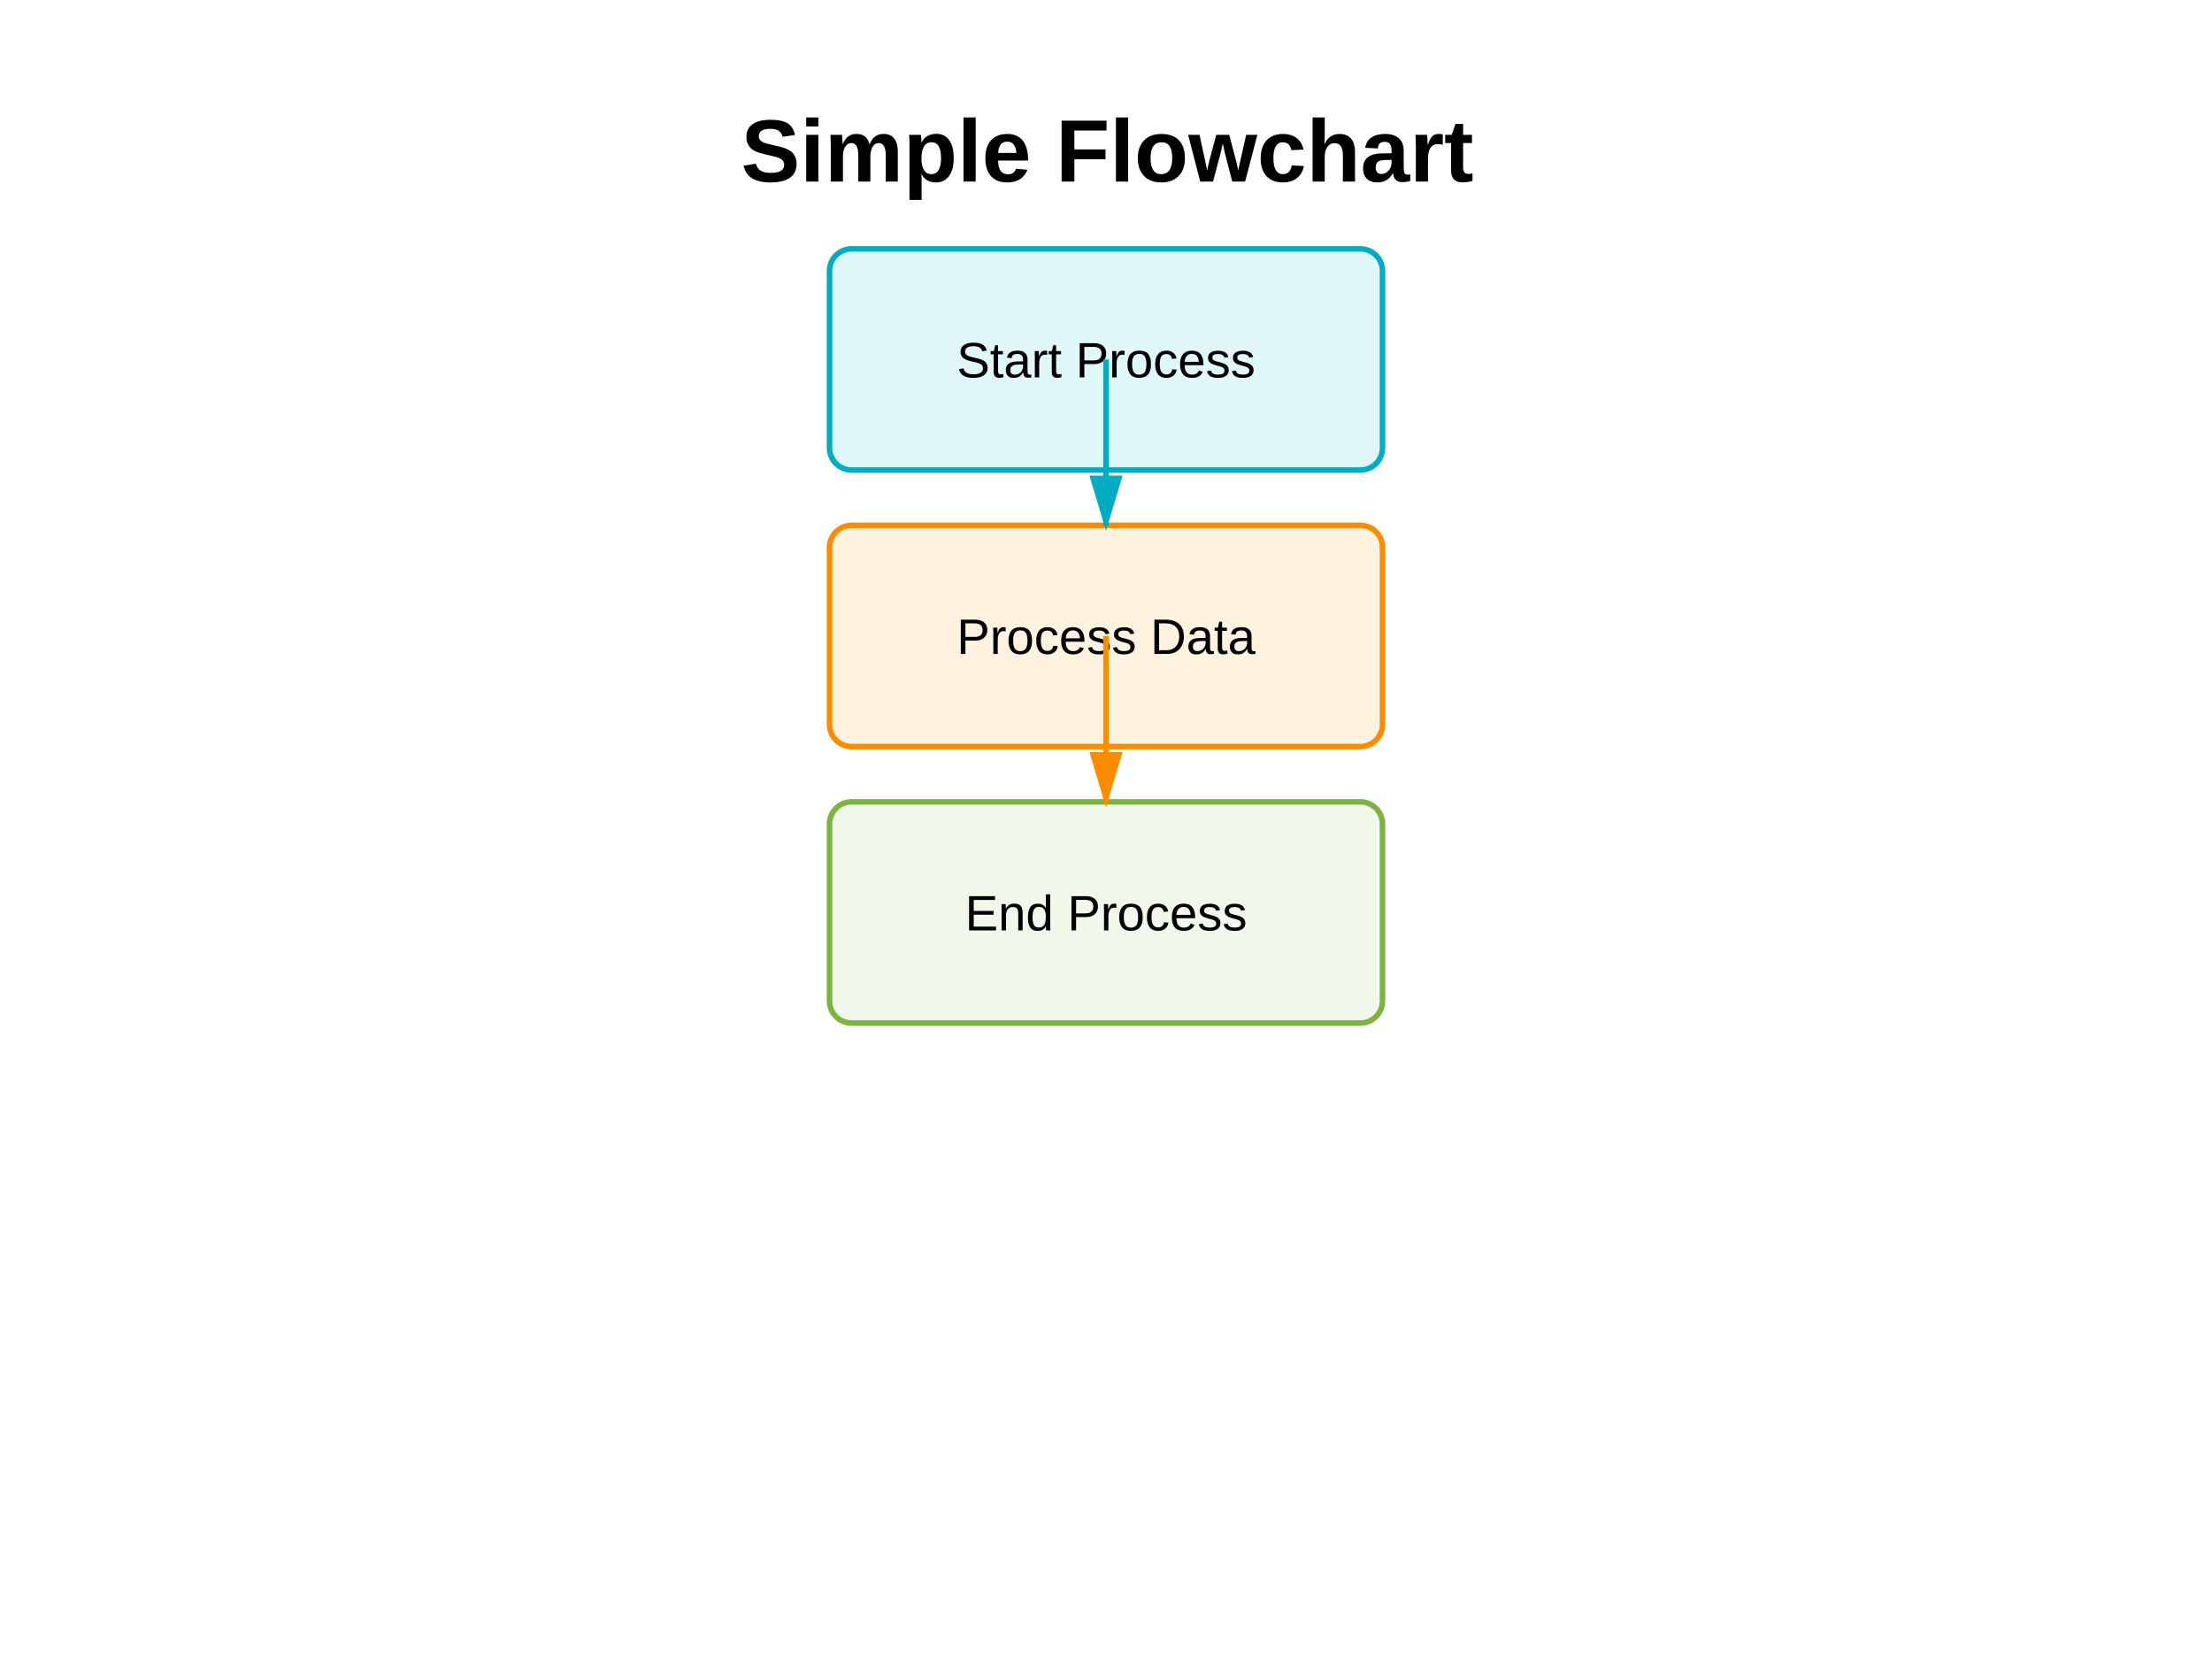
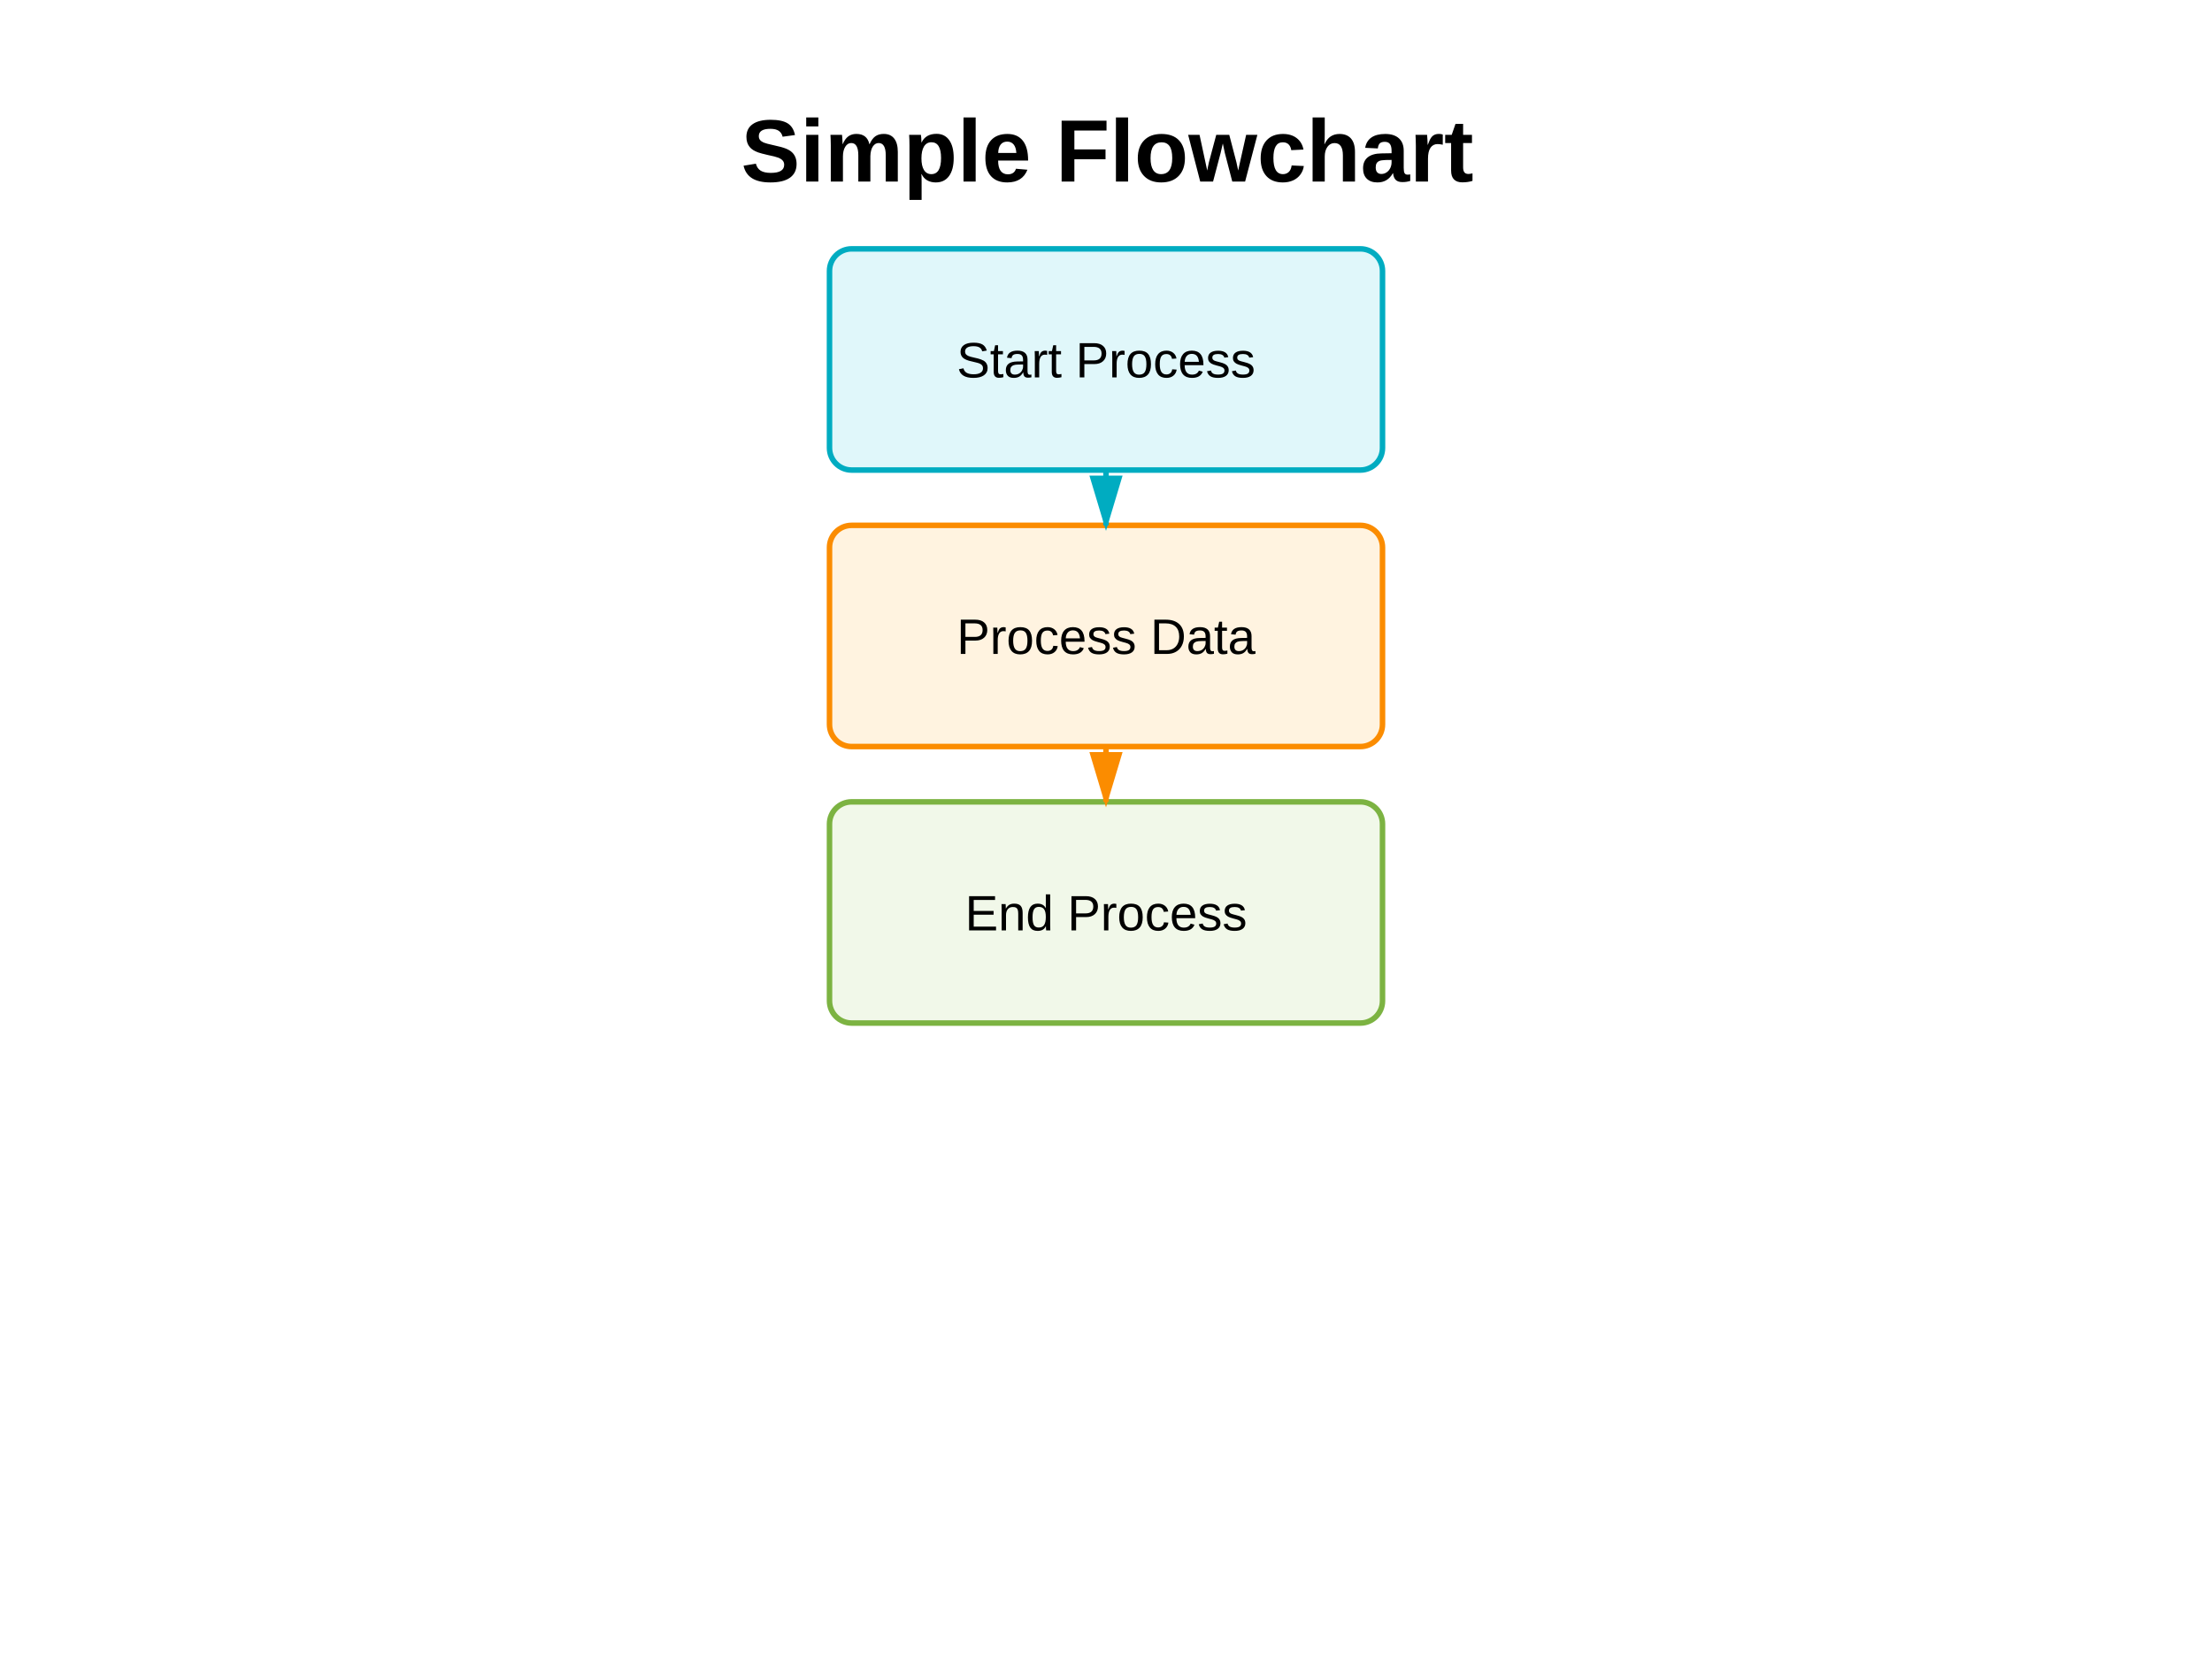
<svg xmlns="http://www.w3.org/2000/svg" width="800" height="600" viewBox="0 0 800 600">
  <defs>
    <marker id="arrowhead-00acc1" markerWidth="10" markerHeight="10" refX="9" refY="3" orient="auto">
      <polygon points="0 0, 10 3, 0 6" fill="#00acc1" />
    </marker>
    <marker id="arrowhead-fb8c00" markerWidth="10" markerHeight="10" refX="9" refY="3" orient="auto">
      <polygon points="0 0, 10 3, 0 6" fill="#fb8c00" />
    </marker>
  </defs>
  <rect width="800" height="600" fill="white" />
  <text x="268" y="65.667" font-size="32" font-family="Arial, sans-serif" fill="black" font-weight="bold" text-anchor="start">Simple Flowchart</text>
  <rect x="300" y="90" width="200" height="80" fill="#e0f7fa" stroke="#00acc1" stroke-width="2" rx="8" />
  <text x="346" y="136.5" font-size="18" font-family="Arial, sans-serif" fill="black" font-weight="normal" text-anchor="start">Start Process</text>
  <rect x="300" y="190" width="200" height="80" fill="#fff3e0" stroke="#fb8c00" stroke-width="2" rx="8" />
  <text x="346" y="236.5" font-size="18" font-family="Arial, sans-serif" fill="black" font-weight="normal" text-anchor="start">Process Data</text>
  <rect x="300" y="290" width="200" height="80" fill="#f1f8e9" stroke="#7cb342" stroke-width="2" rx="8" />
  <text x="349" y="336.5" font-size="18" font-family="Arial, sans-serif" fill="black" font-weight="normal" text-anchor="start">End Process</text>
-   <line x1="400" y1="130" x2="400" y2="190" stroke="#00acc1" stroke-width="2" marker-end="url(#arrowhead-00acc1)" />
-   <line x1="400" y1="230" x2="400" y2="290" stroke="#fb8c00" stroke-width="2" marker-end="url(#arrowhead-fb8c00)" />
+   <line x1="400" y1="170" x2="400" y2="190" stroke="#00acc1" stroke-width="2" marker-end="url(#arrowhead-00acc1)" />
+   <line x1="400" y1="270" x2="400" y2="290" stroke="#fb8c00" stroke-width="2" marker-end="url(#arrowhead-fb8c00)" />
</svg>
